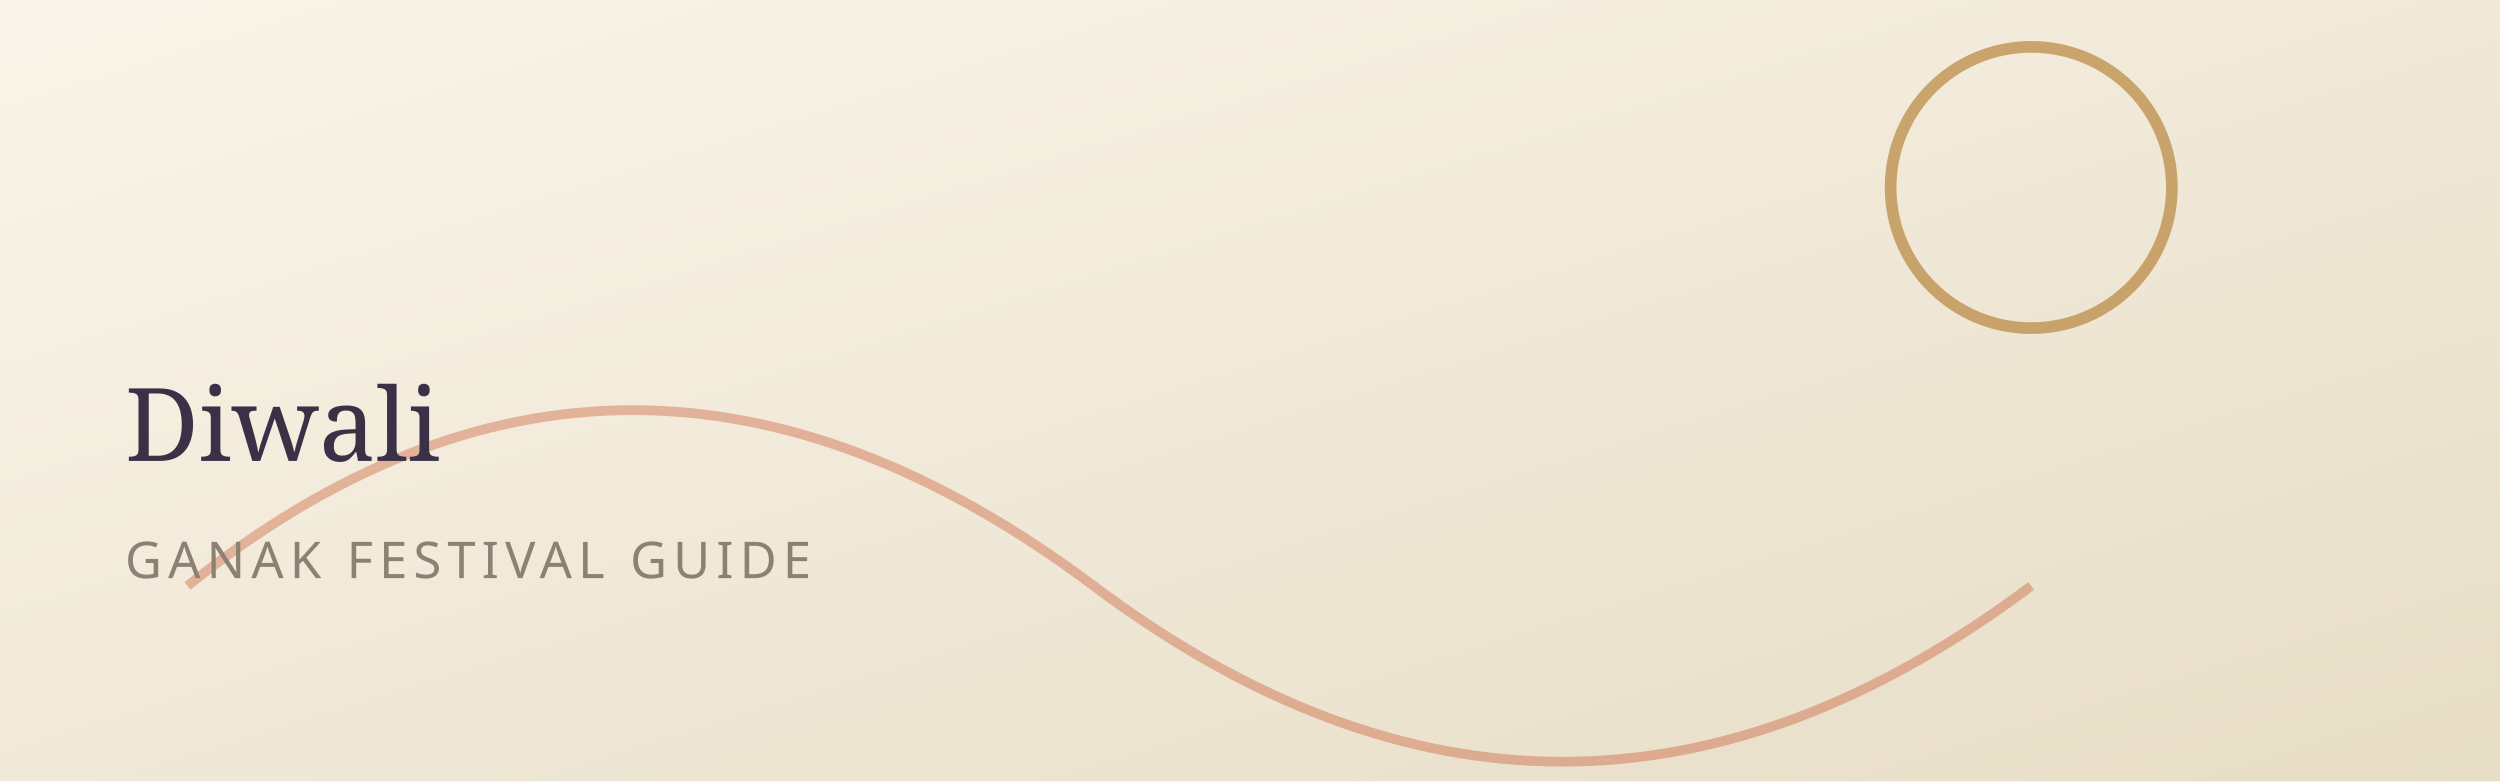
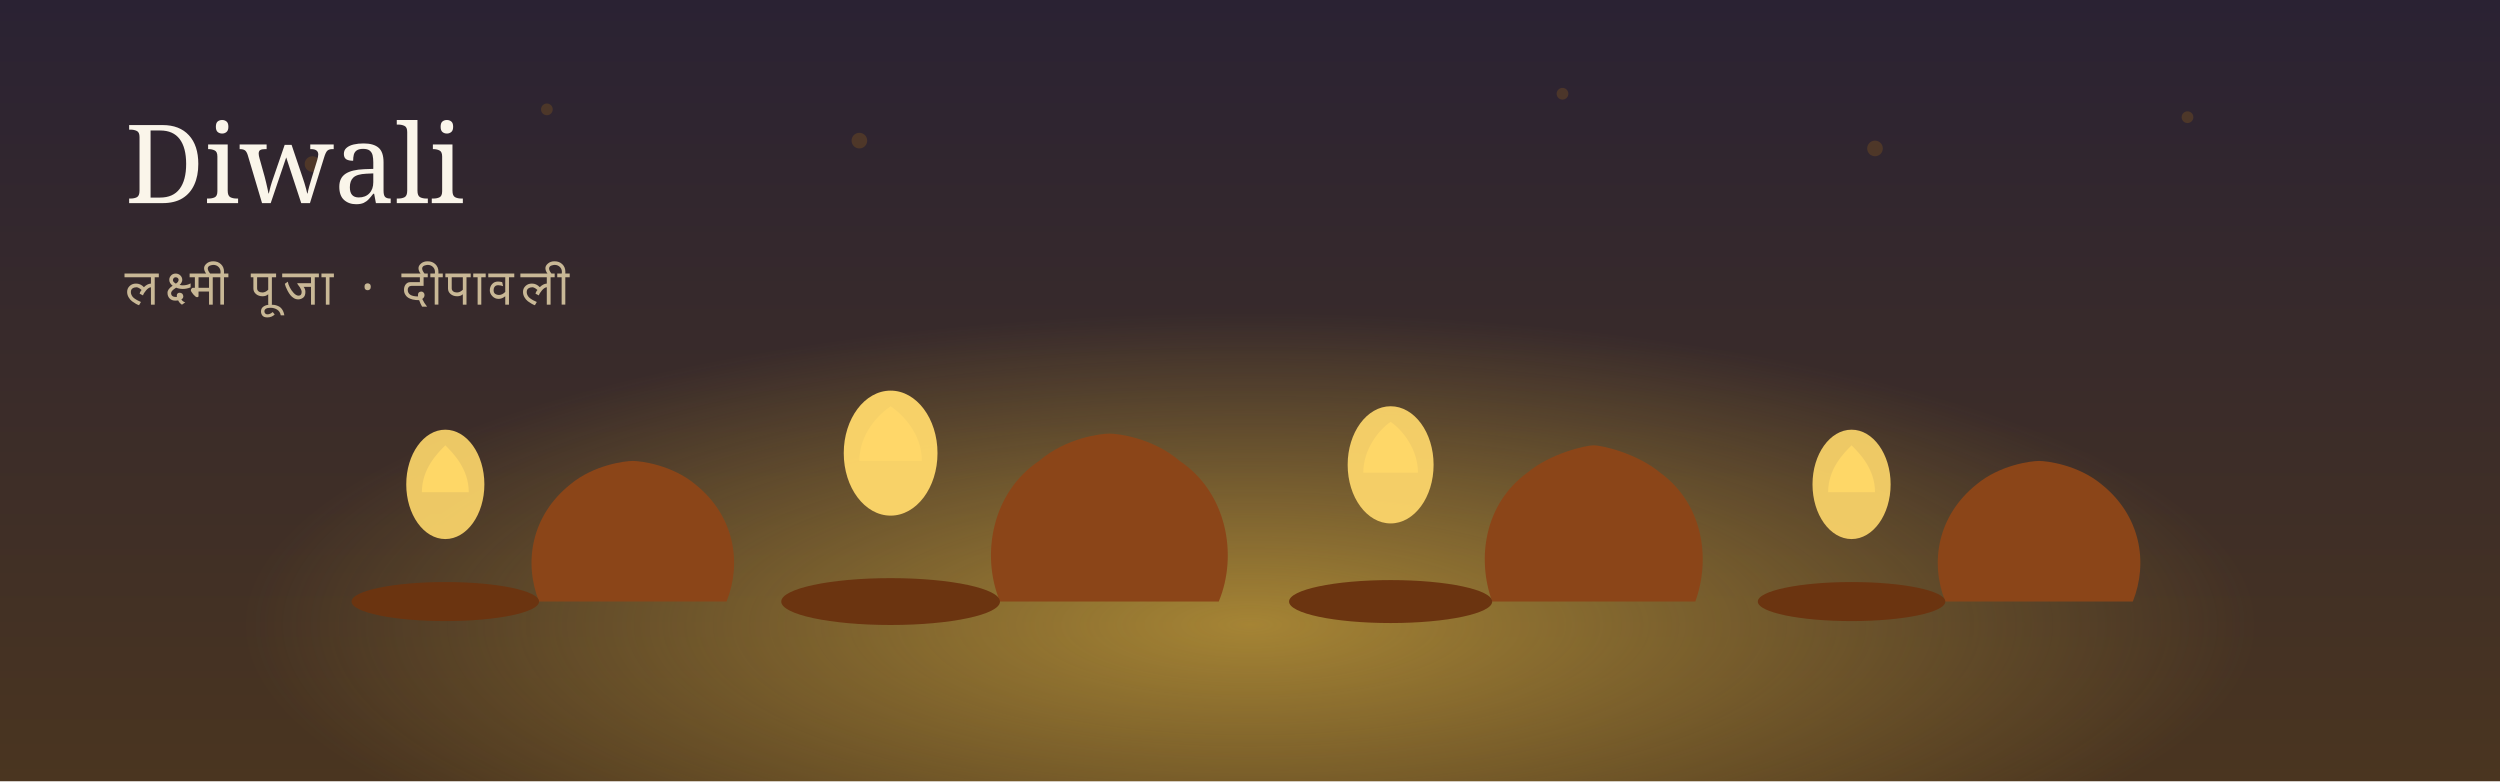
- <svg xmlns="http://www.w3.org/2000/svg" width="640" height="200" viewBox="0 0 640 200" role="img">
+ <svg xmlns="http://www.w3.org/2000/svg" width="640" height="200" viewBox="0 0 640 200" role="img" aria-label="Rows of lit diyas for Diwali">
  <defs>
-     <linearGradient id="g" x1="0" y1="0" x2="1" y2="1">
-       <stop offset="0%" stop-color="#FAF5EA" />
-       <stop offset="100%" stop-color="#E7DDC6" />
+     <linearGradient id="sky" x1="0" y1="0" x2="0" y2="1">
+       <stop offset="0%" stop-color="#2A2233" />
+       <stop offset="100%" stop-color="#4A3520" />
    </linearGradient>
+     <radialGradient id="glow" cx="50%" cy="80%" r="40%">
+       <stop offset="0%" stop-color="#F5C842" stop-opacity="0.55" />
+       <stop offset="100%" stop-color="#F5C842" stop-opacity="0" />
+     </radialGradient>
  </defs>
-   <rect width="640" height="200" fill="url(#g)" />
-   <circle cx="520" cy="48" r="36" fill="none" stroke="#A86A12" stroke-width="3" opacity="0.55" />
-   <path d="M48 150 Q160 60 280 150 T520 150" fill="none" stroke="#C2451E" stroke-width="2.5" opacity="0.35" />
-   <text x="32" y="118" font-family="Georgia, serif" font-size="26" fill="#3B3147">Diwali</text>
-   <text x="32" y="148" font-family="sans-serif" font-size="13" fill="#8C8173" letter-spacing="0.12em">GANAK FESTIVAL GUIDE</text>
+   <rect width="640" height="200" fill="url(#sky)" />
+   <rect width="640" height="200" fill="url(#glow)" />
+   <g fill="#A86A12" opacity="0.25">
+     <circle cx="80" cy="42" r="2" />
+     <circle cx="140" cy="28" r="1.5" />
+     <circle cx="220" cy="36" r="2" />
+     <circle cx="400" cy="24" r="1.5" />
+     <circle cx="480" cy="38" r="2" />
+     <circle cx="560" cy="30" r="1.5" />
+   </g>
+   <g transform="translate(90,118)">
+     <path d="M0 36h48c-4-10-2-22 8-30 6-5 14-6 16-6s10 1 16 6c10 8 12 20 8 30H0z" fill="#8B4518" />
+     <ellipse cx="24" cy="36" rx="24" ry="5" fill="#6B3410" />
+     <path d="M18 8c0-6 4-10 6-12 2 2 6 6 6 12" fill="#F5C842" />
+     <ellipse cx="24" cy="6" rx="10" ry="14" fill="#FFD86B" opacity="0.9" />
+   </g>
+   <g transform="translate(200,108)">
+     <path d="M0 46h56c-5-12-2-28 10-36 7-6 16-7 18-7s11 1 18 7c12 8 15 24 10 36H0z" fill="#8B4518" />
+     <ellipse cx="28" cy="46" rx="28" ry="6" fill="#6B3410" />
+     <path d="M20 10c0-7 5-12 8-14 3 2 8 7 8 14" fill="#F5C842" />
+     <ellipse cx="28" cy="8" rx="12" ry="16" fill="#FFD86B" opacity="0.95" />
+   </g>
+   <g transform="translate(330,112)">
+     <path d="M0 42h52c-4-11-2-25 9-33 6-5 15-7 17-7s11 2 17 7c11 8 13 22 9 33H0z" fill="#8B4518" />
+     <ellipse cx="26" cy="42" rx="26" ry="5.5" fill="#6B3410" />
+     <path d="M19 9c0-6 4-11 7-13 3 2 7 7 7 13" fill="#F5C842" />
+     <ellipse cx="26" cy="7" rx="11" ry="15" fill="#FFD86B" opacity="0.92" />
+   </g>
+   <g transform="translate(450,118)">
+     <path d="M0 36h48c-4-10-2-22 8-30 6-5 14-6 16-6s10 1 16 6c10 8 12 20 8 30H0z" fill="#8B4518" />
+     <ellipse cx="24" cy="36" rx="24" ry="5" fill="#6B3410" />
+     <path d="M18 8c0-6 4-10 6-12 2 2 6 6 6 12" fill="#F5C842" />
+     <ellipse cx="24" cy="6" rx="10" ry="14" fill="#FFD86B" opacity="0.9" />
+   </g>
+   <text x="32" y="52" font-family="Georgia, serif" font-size="28" fill="#FAF5EA">Diwali</text>
+   <text x="32" y="78" font-family="sans-serif" font-size="13" fill="#C9B896" letter-spacing="0.14em">लक्ष्मी पूजा · दीपावली</text>
</svg>
